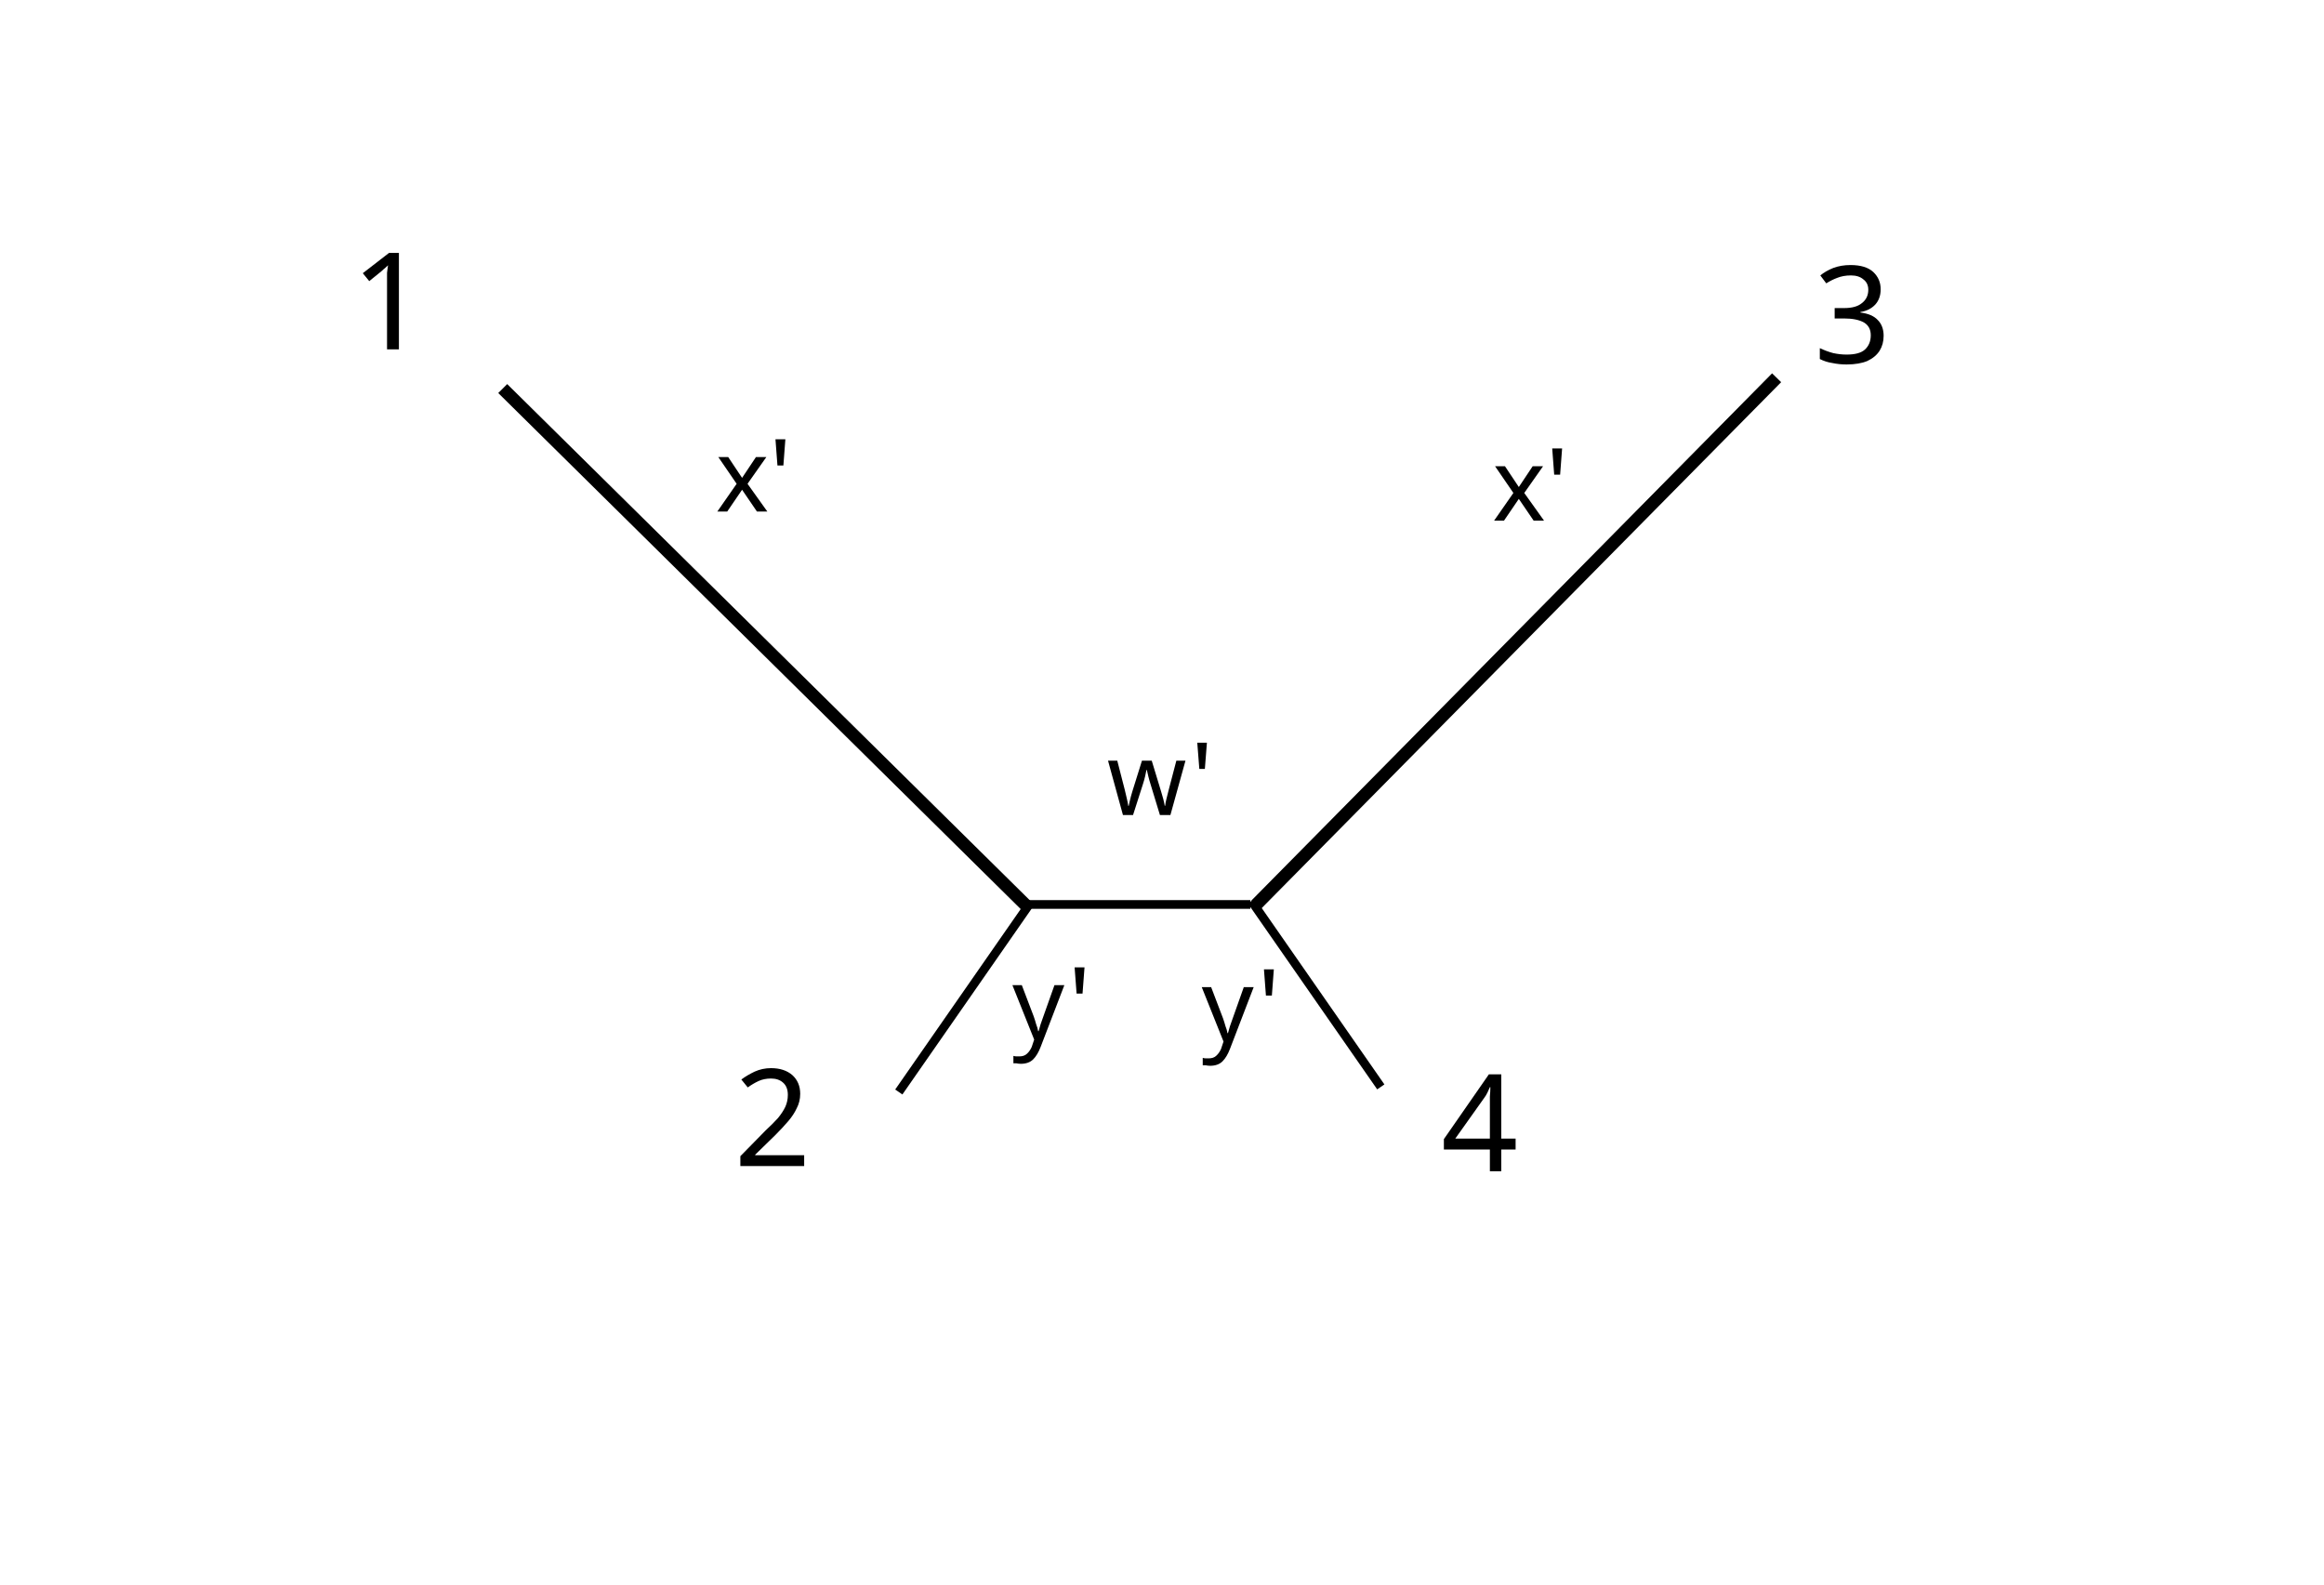
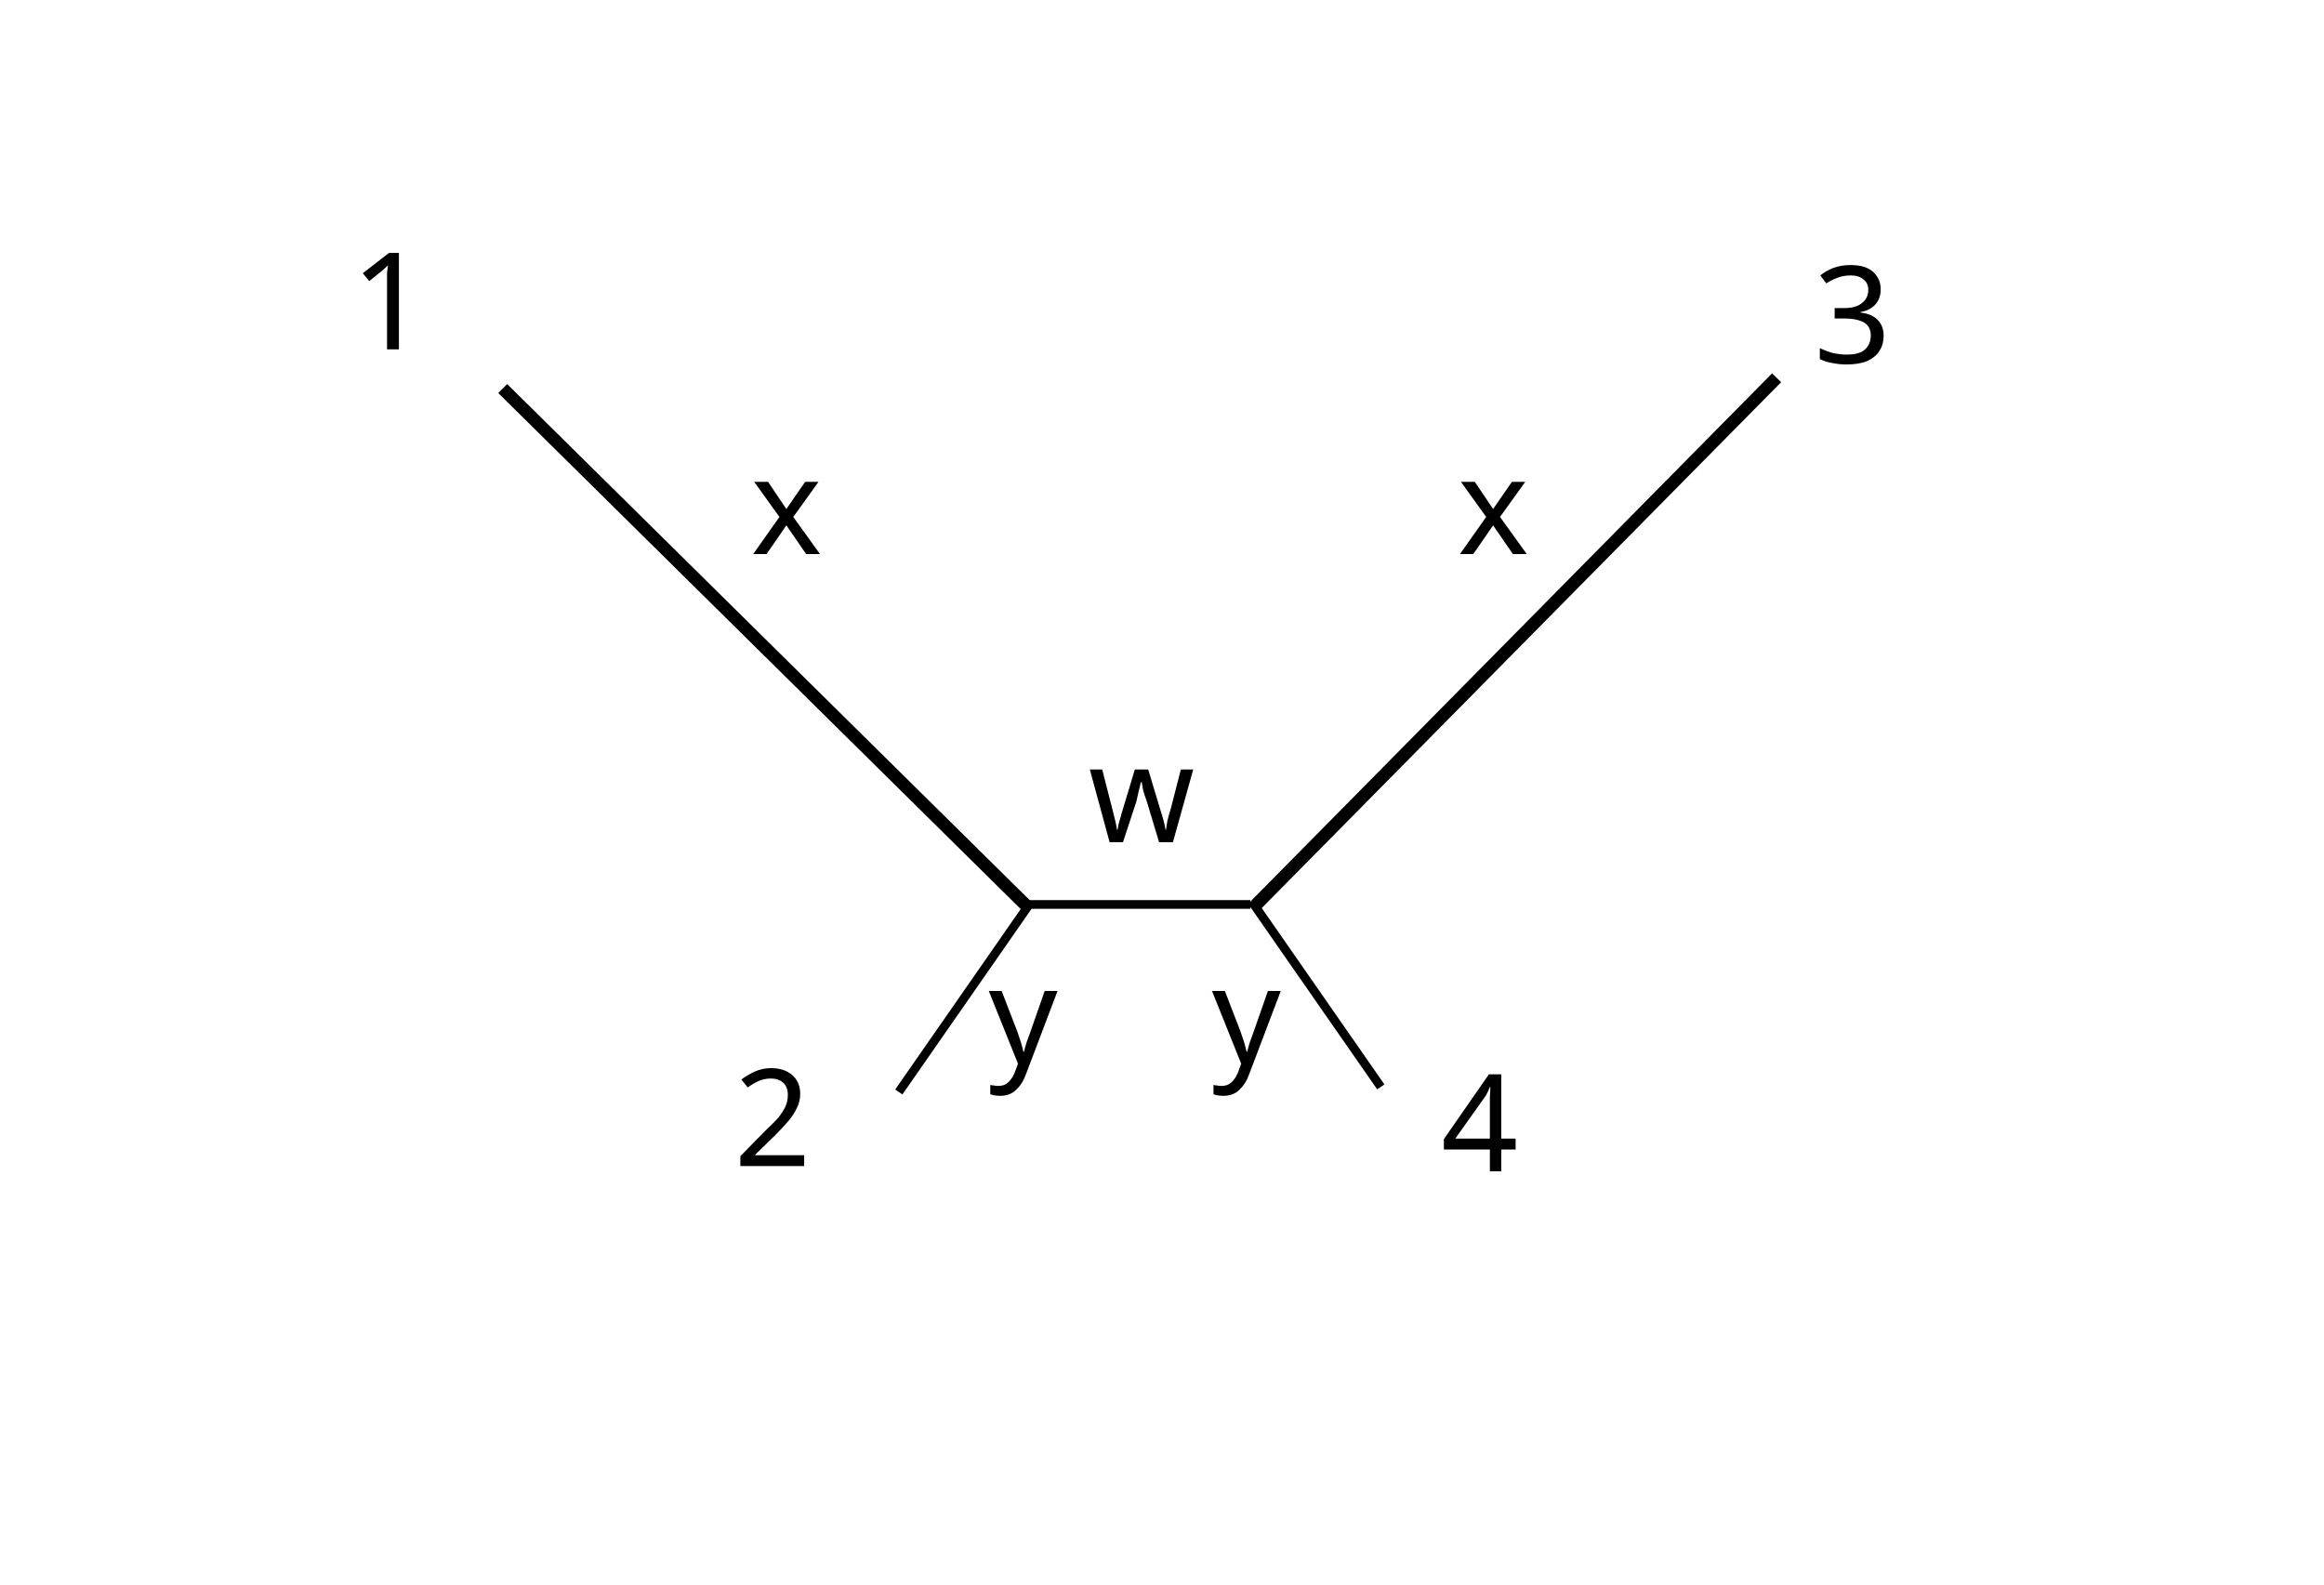
<svg xmlns="http://www.w3.org/2000/svg" version="1.1" x="0px" y="0px" width="550" height="375" viewBox="0 0 550 375" id="svg2">
  <defs id="defs71">
    <marker orient="auto" refY="0" refX="0" id="Arrow1Mend" style="overflow:visible">
      <path id="path3316" d="M 0,0 5,-5 -12.5,0 5,5 0,0 z" style="fill-rule:evenodd;stroke:#000000;stroke-width:1pt;marker-start:none" transform="matrix(-0.4,0,0,-0.4,-4,0)" />
    </marker>
    <marker orient="auto" refY="0" refX="0" id="Arrow1Lend" style="overflow:visible">
      <path id="path3310" d="M 0,0 5,-5 -12.5,0 5,5 0,0 z" style="fill-rule:evenodd;stroke:#000000;stroke-width:1pt;marker-start:none" transform="matrix(-0.8,0,0,-0.8,-10,0)" />
    </marker>
  </defs>
  <g style="fill:none;stroke:#2d3680;stroke-width:10;stroke-linecap:round;stroke-linejoin:round;stroke-miterlimit:10;stroke-opacity:0.502;stroke-dasharray:none;stroke-dashoffset:0" id="g62" transform="matrix(0.4746596,0,0,0.4746596,-38.53538,-186.356)">
    <path id="path64" d="" style="stroke-width:10" />
  </g>
  <g style="fill:#2d3680;fill-opacity:0.502;fill-rule:nonzero;stroke:none" id="g66" transform="matrix(0.4746596,0,0,0.4746596,-38.53538,-186.356)">
    <path id="path68" d="" />
  </g>
  <g style="font-size:5.503px;font-style:normal;font-variant:normal;font-weight:normal;font-stretch:normal;text-align:start;line-height:125%;writing-mode:lr-tb;text-anchor:start;fill:#000000;stroke:#000000;stroke-width:0.4;font-family:Lato" id="g52" transform="matrix(7.51562,0,0,7.468977,-401.9259,-138.0171)">
    <line x1="85.909" x2="69.309" y1="47.288" y2="30.79" id="line66" style="font-size:5.503px;font-style:normal;font-variant:normal;font-weight:normal;font-stretch:normal;text-align:start;line-height:125%;writing-mode:lr-tb;text-anchor:start;stroke-width:0.4;font-family:Lato" />
    <line x1="92.85" x2="85.717" y1="47.137" y2="47.137" id="line74" style="font-size:5.503px;font-style:normal;font-variant:normal;font-weight:normal;font-stretch:normal;text-align:start;line-height:125%;writing-mode:lr-tb;text-anchor:start;stroke-width:0.276;font-family:Lato" />
    <line x1="109.423" x2="93.027" y1="30.448" y2="47.152" id="line66-6" style="font-size:5.503px;font-style:normal;font-variant:normal;font-weight:normal;font-stretch:normal;text-align:start;line-height:125%;writing-mode:lr-tb;text-anchor:start;fill:#000000;stroke:#000000;stroke-width:0.4;font-family:Lato" />
    <line x1="81.781" x2="85.854" y1="53.079" y2="47.187" id="line74-7" style="font-size:5.503px;font-style:normal;font-variant:normal;font-weight:normal;font-stretch:normal;text-align:start;line-height:125%;writing-mode:lr-tb;text-anchor:start;fill:#000000;stroke:#000000;stroke-width:0.276;font-family:Lato" />
    <line x1="96.959" x2="92.886" y1="52.917" y2="47.025" id="line74-7-5" style="font-size:5.503px;font-style:normal;font-variant:normal;font-weight:normal;font-stretch:normal;text-align:start;line-height:125%;writing-mode:lr-tb;text-anchor:start;fill:#000000;stroke:#000000;stroke-width:0.276;font-family:Lato" />
    <text xml:space="preserve" style="font-size:4.271px;font-style:normal;font-weight:normal;line-height:125%;letter-spacing:0px;word-spacing:0px;fill:#000000;fill-opacity:1;stroke:none;font-family:Sans" x="64.732" y="29.458" id="text3165" transform="scale(0.9968921,1.003118)">
      <tspan id="tspan3167" x="64.732" y="29.458">1</tspan>
    </text>
    <text xml:space="preserve" style="font-size:4.271px;font-style:normal;font-weight:normal;line-height:125%;letter-spacing:0px;word-spacing:0px;fill:#000000;fill-opacity:1;stroke:none;font-family:Sans" x="76.83" y="55.255" id="text3169" transform="scale(0.9968921,1.003118)">
      <tspan id="tspan3171" x="76.83" y="55.255">2</tspan>
    </text>
    <text xml:space="preserve" style="font-size:4.271px;font-style:normal;font-weight:normal;line-height:125%;letter-spacing:0px;word-spacing:0px;fill:#000000;fill-opacity:1;stroke:none;font-family:Sans" x="110.941" y="29.885" id="text3173" transform="scale(0.9968921,1.003118)">
      <tspan id="tspan3175" x="110.941" y="29.885">3</tspan>
    </text>
    <text xml:space="preserve" style="font-size:4.271px;font-style:normal;font-weight:normal;line-height:125%;letter-spacing:0px;word-spacing:0px;fill:#000000;fill-opacity:1;stroke:none;font-family:Sans" x="99.16" y="55.418" id="text3177" transform="scale(0.9968921,1.003118)">
      <tspan id="tspan3179" x="99.16" y="55.418">4</tspan>
    </text>
-     <text xml:space="preserve" style="font-size:3.203px;font-style:normal;font-weight:normal;line-height:125%;letter-spacing:0px;word-spacing:0px;fill:#000000;fill-opacity:1;stroke:none;font-family:Sans" x="85.625" y="51.258" id="text3164" transform="scale(0.9968921,1.003118)">
-       <tspan id="tspan3166" x="85.625" y="51.258">y'</tspan>
+     <text xml:space="preserve" style="font-size:4.271px;font-style:normal;font-variant:normal;font-weight:normal;font-stretch:normal;text-align:start;line-height:125%;letter-spacing:0px;word-spacing:0px;writing-mode:lr-tb;text-anchor:start;fill:#000000;fill-opacity:1;stroke:none;font-family:MathJax_Math;-inkscape-font-specification:MathJax_Math" x="77.36" y="35.922" id="text3203" transform="scale(0.9968921,1.003118)">
+       <tspan id="tspan3205" x="77.36" y="35.922">x</tspan>
    </text>
-     <text xml:space="preserve" style="font-size:3.203px;font-style:normal;font-weight:normal;line-height:125%;letter-spacing:0px;word-spacing:0px;fill:#000000;fill-opacity:1;stroke:none;font-family:Sans" x="76.244" y="34.575" id="text3168" transform="scale(0.9968921,1.003118)">
-       <tspan id="tspan3170" x="76.244" y="34.575">x'</tspan>
+     <text xml:space="preserve" style="font-size:4.271px;font-style:normal;font-variant:normal;font-weight:normal;font-stretch:normal;text-align:start;line-height:125%;letter-spacing:0px;word-spacing:0px;writing-mode:lr-tb;text-anchor:start;fill:#000000;fill-opacity:1;stroke:none;font-family:MathJax_Math;-inkscape-font-specification:MathJax_Math" x="84.878" y="52.003" id="text3207" transform="scale(0.9968921,1.003118)">
+       <tspan id="tspan3209" x="84.878" y="52.003">y</tspan>
    </text>
-     <text xml:space="preserve" style="font-size:3.203px;font-style:normal;font-variant:normal;font-weight:normal;font-stretch:normal;text-align:start;line-height:125%;letter-spacing:0px;word-spacing:0px;writing-mode:lr-tb;text-anchor:start;fill:#000000;fill-opacity:1;stroke:none;font-family:Sans" x="100.778" y="34.865" id="text3168-4" transform="scale(0.9968921,1.003118)">
-       <tspan id="tspan3170-2" x="100.778" y="34.865">x'</tspan>
+     <text xml:space="preserve" style="font-size:4.271px;font-style:normal;font-variant:normal;font-weight:normal;font-stretch:normal;text-align:start;line-height:125%;letter-spacing:0px;word-spacing:0px;writing-mode:lr-tb;text-anchor:start;fill:#000000;fill-opacity:1;stroke:none;font-family:MathJax_Math;-inkscape-font-specification:MathJax_Math" x="88.022" y="45.022" id="text3211" transform="scale(0.9968921,1.003118)">
+       <tspan id="tspan3213" x="88.022" y="45.022">w</tspan>
    </text>
-     <text xml:space="preserve" style="font-size:3.203px;font-style:normal;font-variant:normal;font-weight:normal;font-stretch:normal;text-align:start;line-height:125%;letter-spacing:0px;word-spacing:0px;writing-mode:lr-tb;text-anchor:start;fill:#000000;fill-opacity:1;stroke:none;font-family:Sans" x="91.605" y="51.321" id="text3164-3" transform="scale(0.9968921,1.003118)">
-       <tspan id="tspan3166-5" x="91.605" y="51.321">y'</tspan>
+     <text xml:space="preserve" style="font-size:4.271px;font-style:normal;font-variant:normal;font-weight:normal;font-stretch:normal;text-align:start;line-height:125%;letter-spacing:0px;word-spacing:0px;writing-mode:lr-tb;text-anchor:start;fill:#000000;fill-opacity:1;stroke:none;font-family:MathJax_Math;-inkscape-font-specification:MathJax_Math" x="99.683" y="35.922" id="text3203-3" transform="scale(0.9968921,1.003118)">
+       <tspan id="tspan3205-5" x="99.683" y="35.922">x</tspan>
    </text>
-     <text xml:space="preserve" style="font-size:24px;font-style:normal;font-weight:normal;line-height:125%;letter-spacing:0px;word-spacing:0px;fill:#000000;fill-opacity:1;stroke:none;font-family:Sans" x="261.959" y="192.907" id="text3214" transform="matrix(0.1330562,0,0,0.1338871,53.47874,18.47872)">
-       <tspan id="tspan3216" x="261.959" y="192.907">w'</tspan>
+     <text xml:space="preserve" style="font-size:4.271px;font-style:normal;font-variant:normal;font-weight:normal;font-stretch:normal;text-align:start;line-height:125%;letter-spacing:0px;word-spacing:0px;writing-mode:lr-tb;text-anchor:start;fill:#000000;fill-opacity:1;stroke:none;font-family:MathJax_Math;-inkscape-font-specification:MathJax_Math" x="91.93" y="52.003" id="text3207-6" transform="scale(0.9968921,1.003118)">
+       <tspan id="tspan3209-2" x="91.93" y="52.003">y</tspan>
    </text>
  </g>
</svg>
